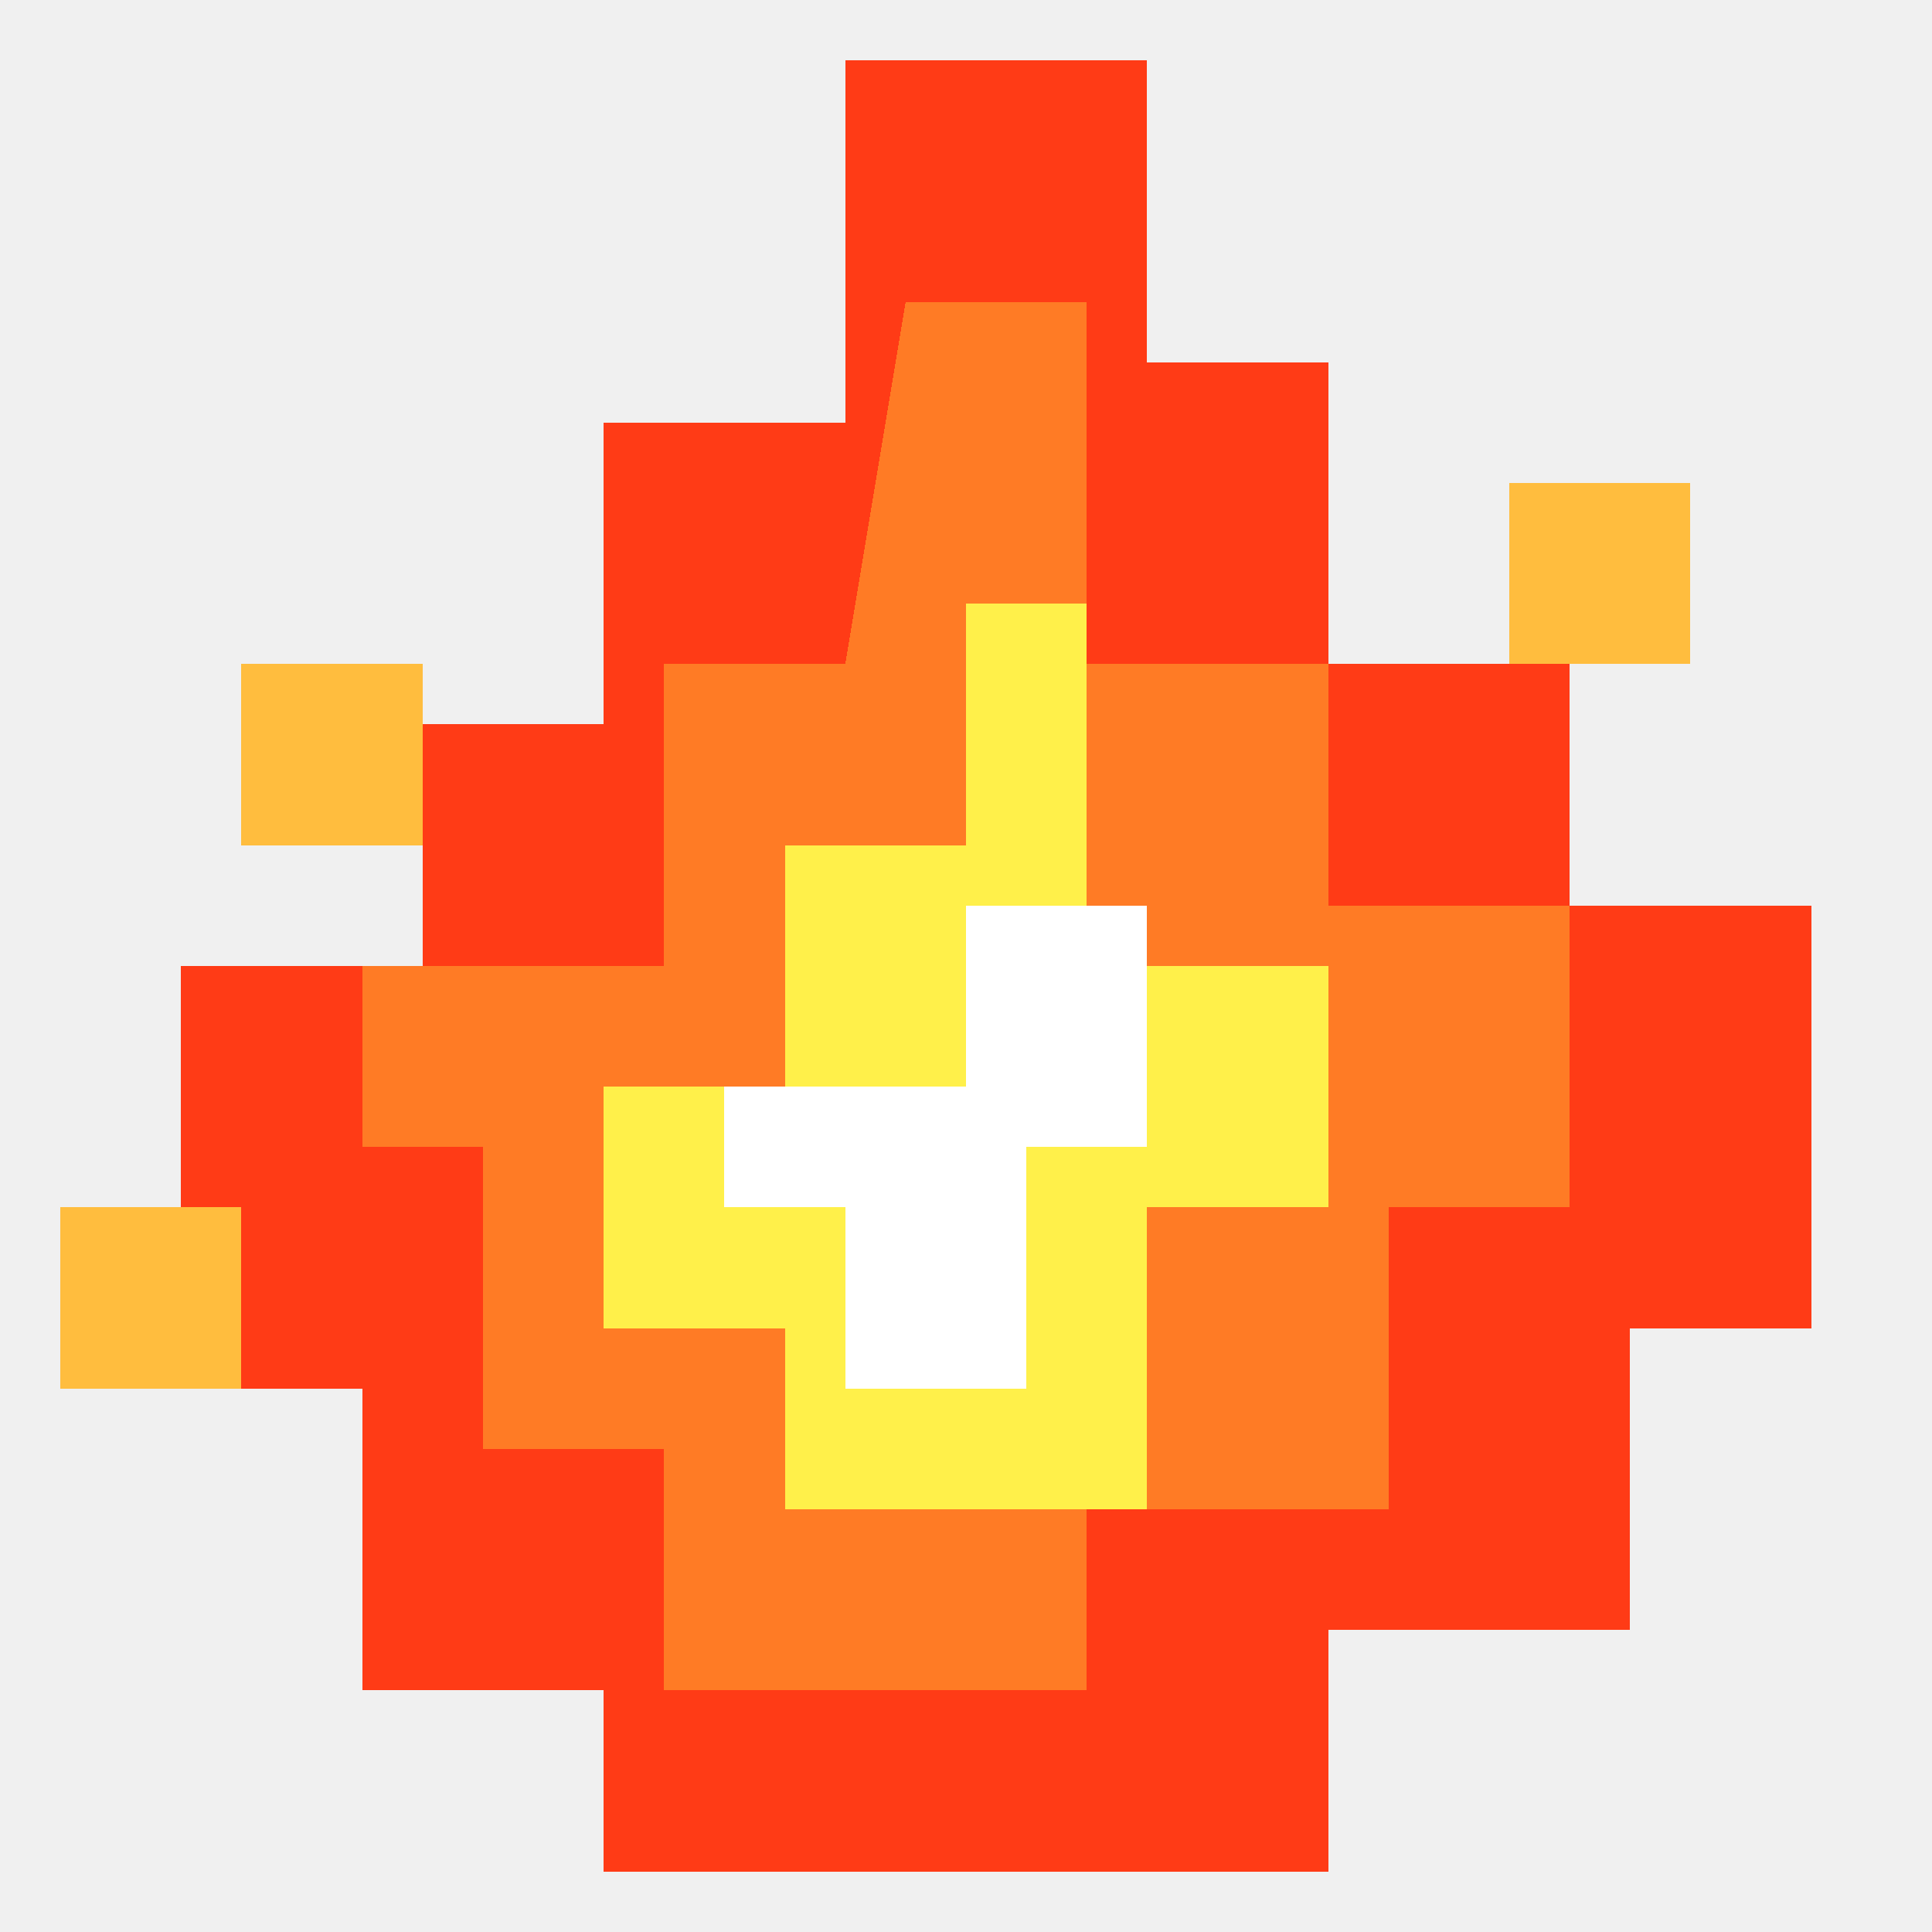
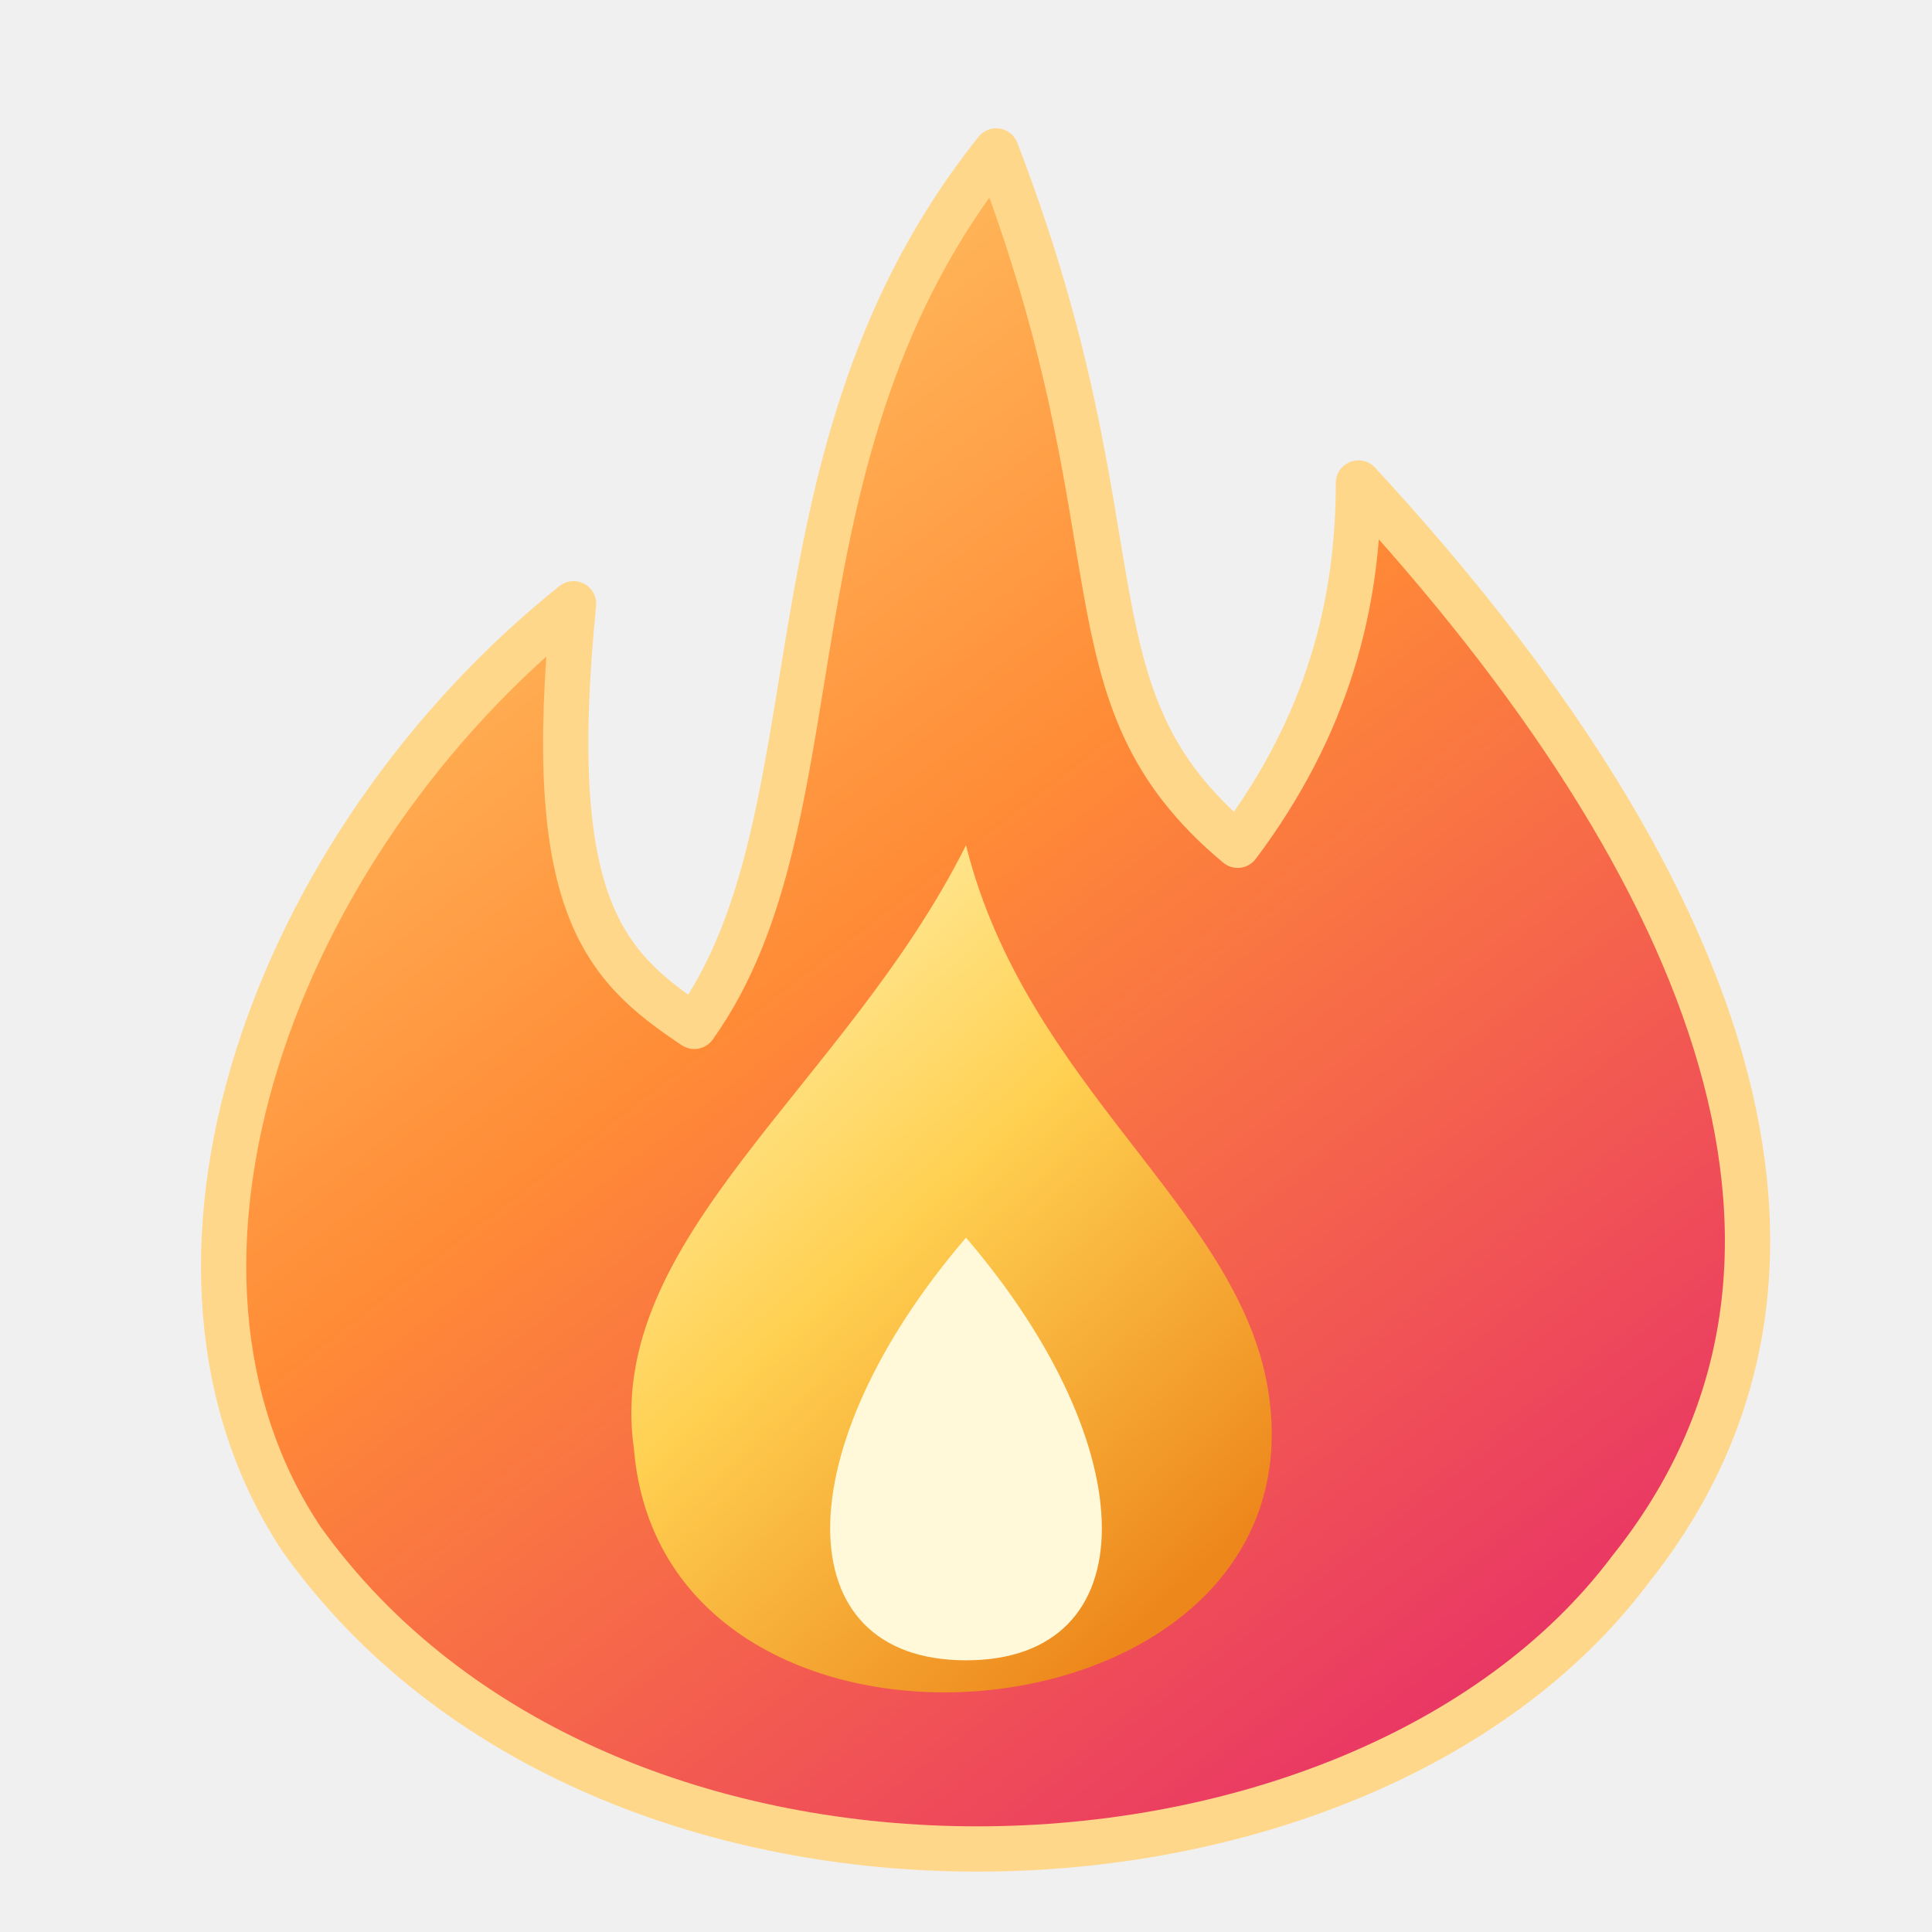
- <svg xmlns="http://www.w3.org/2000/svg" viewBox="0 0 32 32" shape-rendering="crispEdges">
-   <path fill="#ff3b16" d="M14 1h5v5h3v5h4v4h4v7h-3v5h-5v4H10v-3H6v-5H3v-7h4v-4h3v-5h4z" />
-   <path fill="#ff7b25" d="M15 5h3v6h4v4h4v5h-3v5h-5v3h-7v-4H8v-5h-2v-3h5v-5h3z" />
-   <path fill="#fff04a" d="M16 10h2v6h4v4h-3v5h-6v-3h-3v-4h3v-4h3z" />
-   <path fill="#fff" d="M16 15h3v4h-2v4h-3v-3h-2v-2h4z" />
-   <path fill="#ffbd3e" d="M4 11h3v3H4zM25 8h3v3h-3zM1 20h3v3H1z" />
+ <svg xmlns="http://www.w3.org/2000/svg" width="128" height="128" viewBox="0 0 32 32" fill="none" stroke-linecap="round" stroke-linejoin="round">
+   <defs>
+     <linearGradient id="gold" x1="0" y1="0" x2=".7" y2="1">
+       <stop offset="0" stop-color="#fff7bf" />
+       <stop offset="0.5" stop-color="#ffd051" />
+       <stop offset="1" stop-color="#ed861b" />
+     </linearGradient>
+     <linearGradient id="orange" x1="0" y1="0" x2=".7" y2="1">
+       <stop offset="0" stop-color="#ffdc79" />
+       <stop offset="0.5" stop-color="#ff8b36" />
+       <stop offset="1" stop-color="#e93665" />
+     </linearGradient>
+   </defs>
+   <g transform="scale(.5)">
+     <path d="M33 5c5 13 2 18 8 23 3-4 4-8 4-12 12 13 17 26 9 36-9 12-34 13-44-1-6-9-1-23 9-31-1 10 1 12 4 14 5-7 2-19 10-29Z" fill="url(#orange)" stroke="#ffd78b" stroke-width="1.5" />
+     <path d="M32 28c2 8 9 12 10 18 2 12-20 14-21 2-1-7 7-12 11-20Z" fill="url(#gold)" />
+     <path d="M32 41c-6 7-6 14 0 14s6-7 0-14Z" fill="#fff9da" />
+   </g>
</svg>
